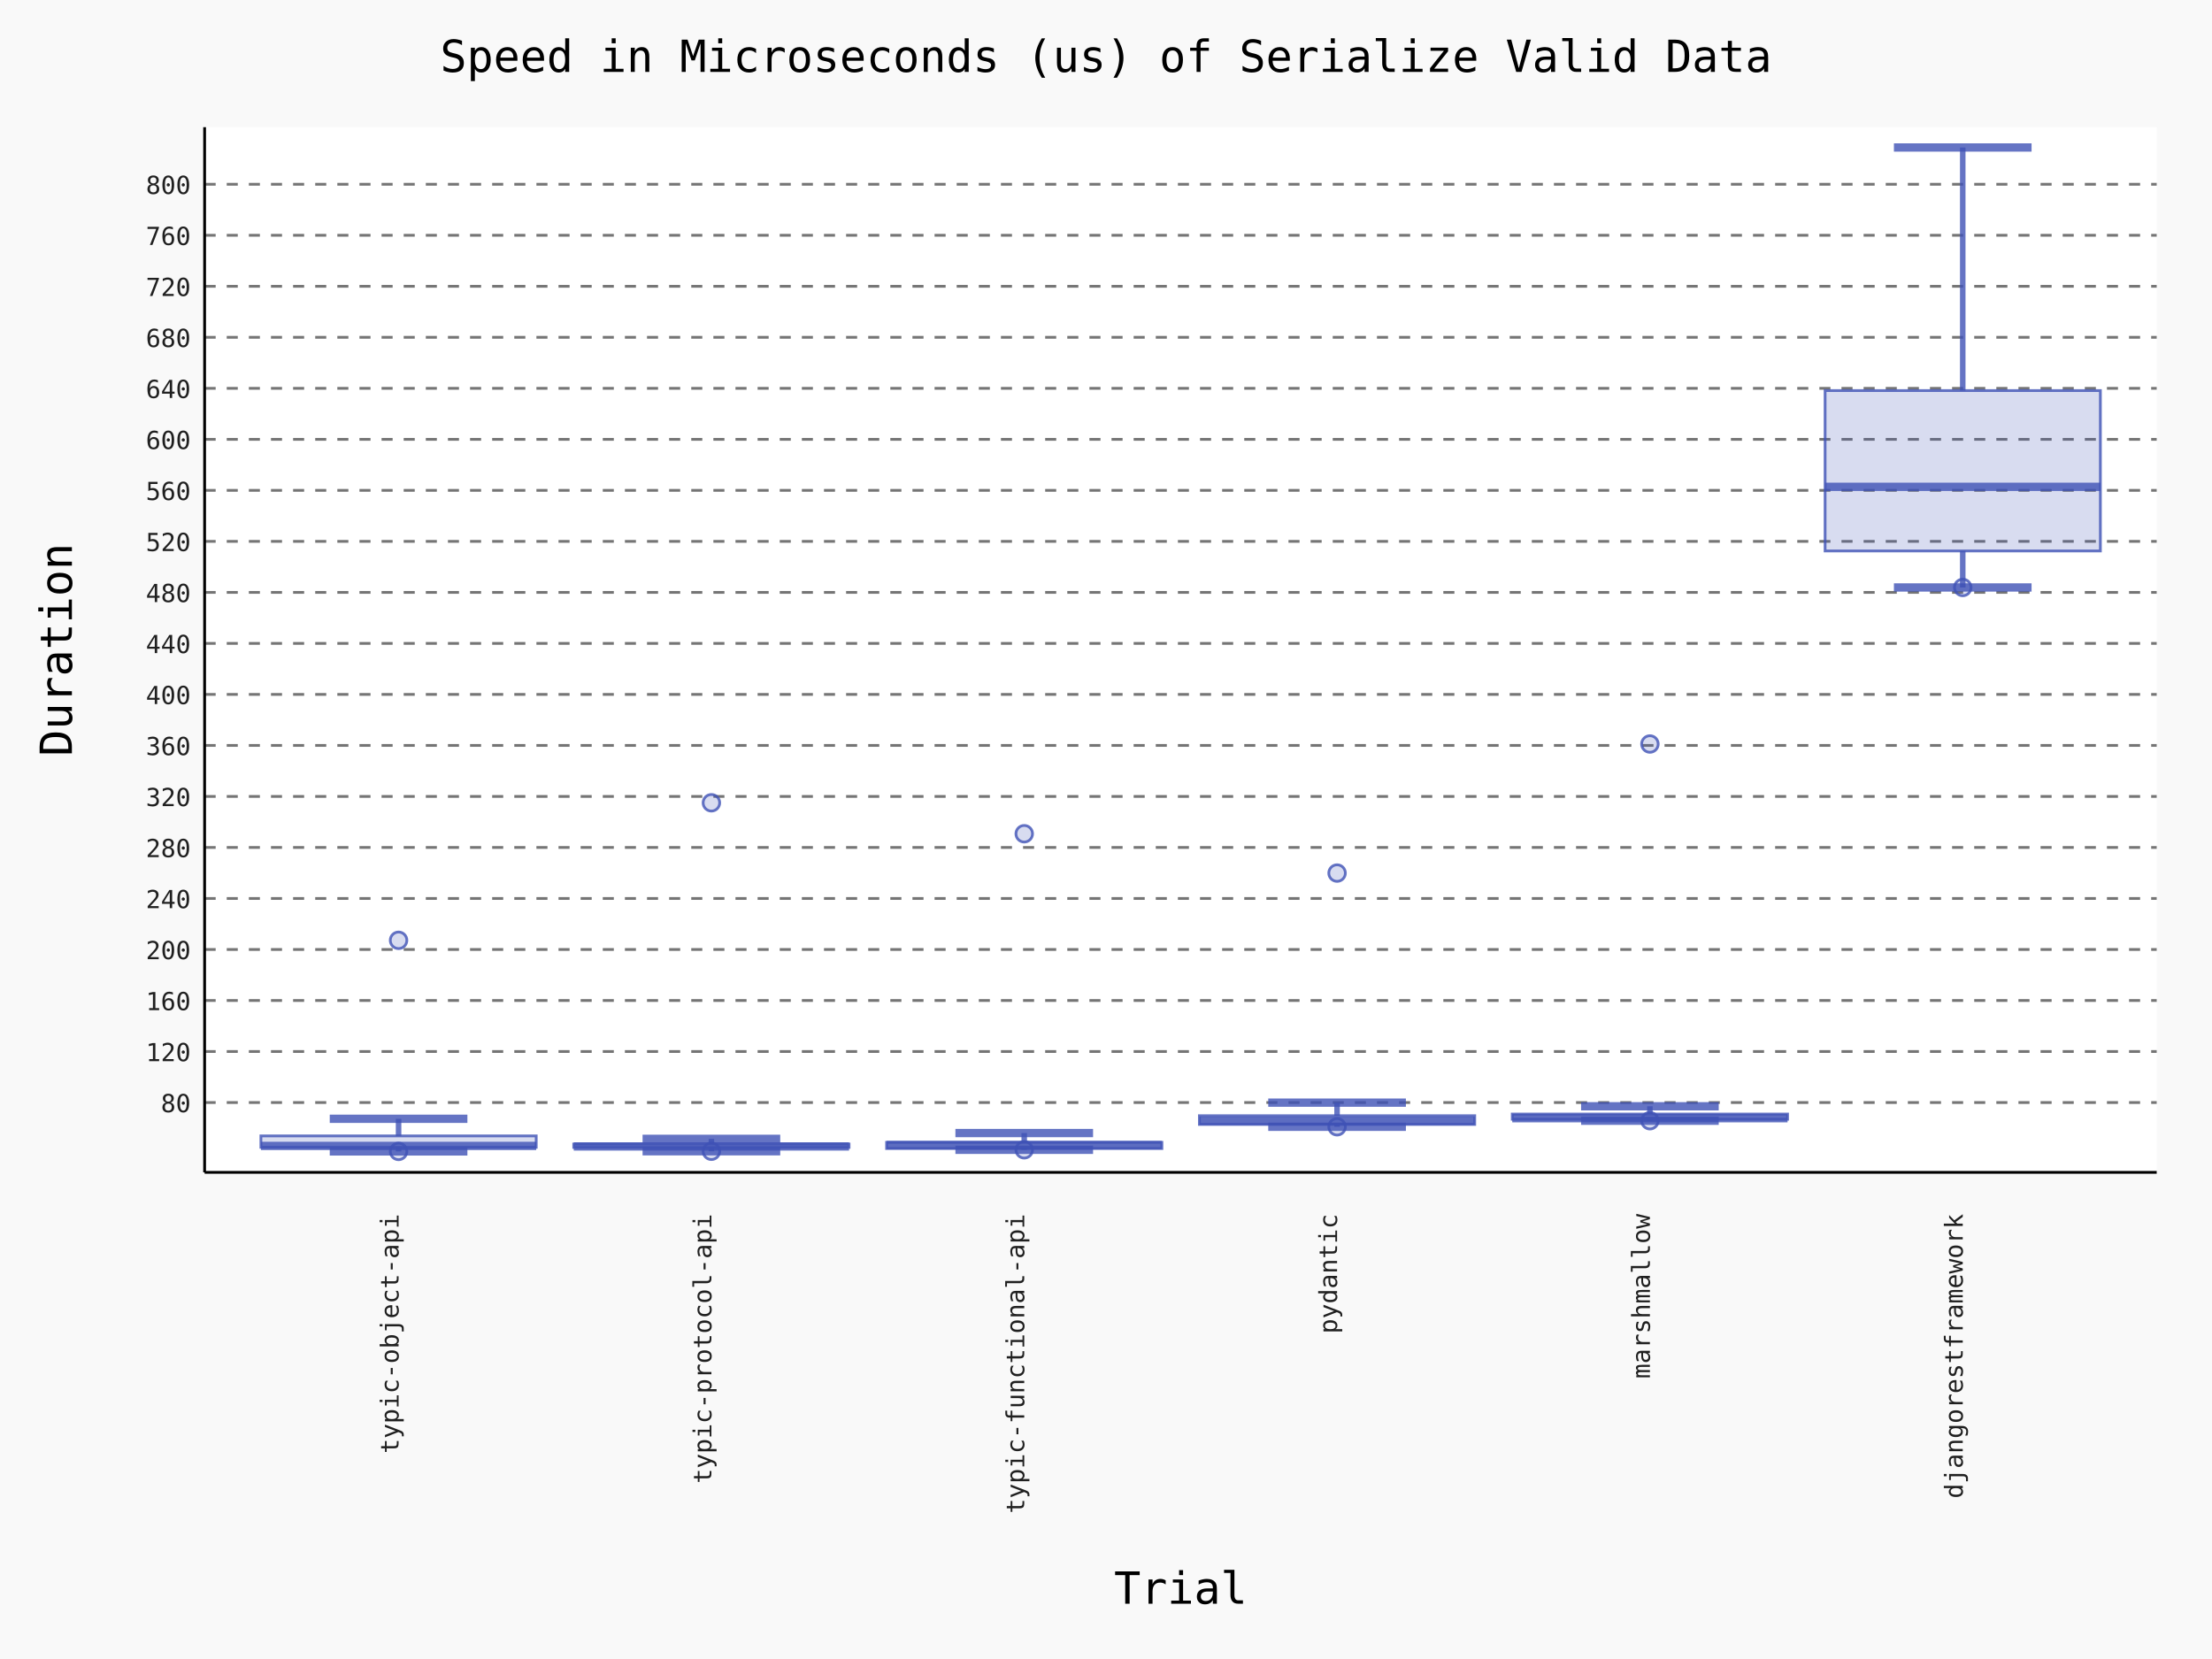
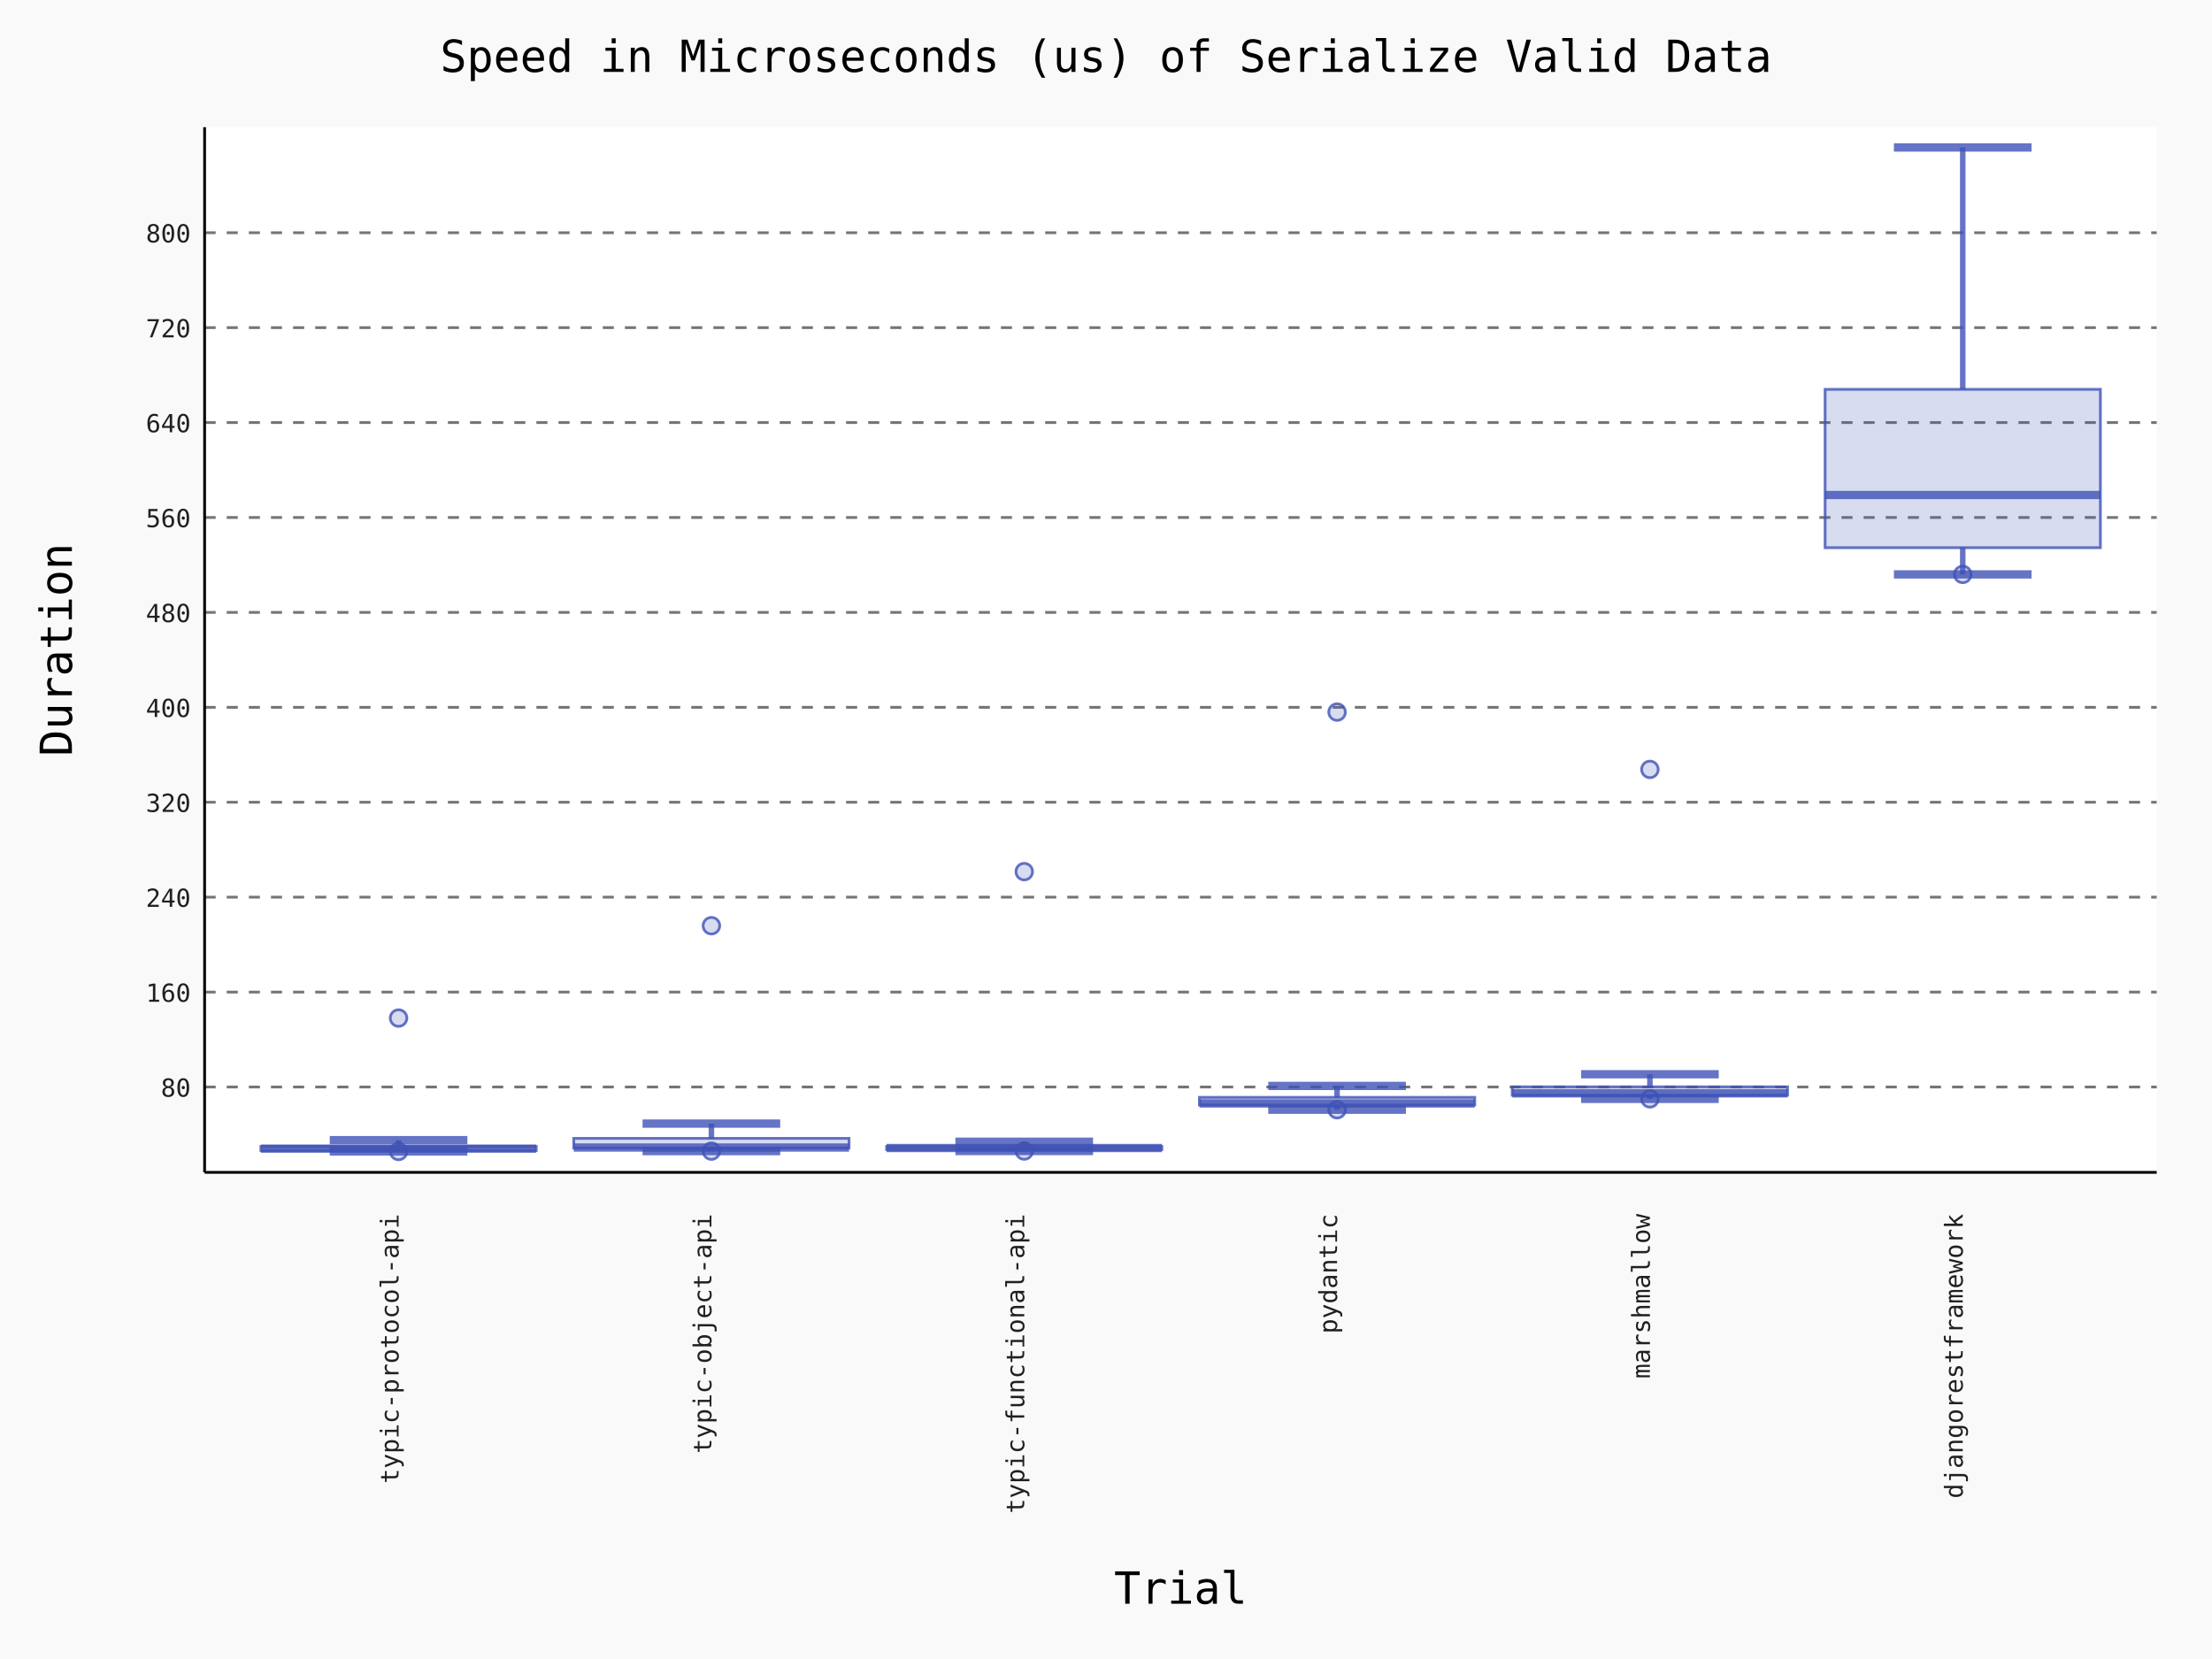
- <svg xmlns="http://www.w3.org/2000/svg" class="pygal-chart" id="chart-2ef60b53-c426-4699-ac6f-2cb74d503261" viewBox="0 0 800 600">
+ <svg xmlns="http://www.w3.org/2000/svg" class="pygal-chart" id="chart-b89be339-91d7-4f3d-9d11-4388bff23f0c" viewBox="0 0 800 600">
  <defs>
-     <style type="text/css">#chart-2ef60b53-c426-4699-ac6f-2cb74d503261{-webkit-user-select:none;-webkit-font-smoothing:antialiased;font-family:Consolas,"Deja Vu Sans Mono","Bitstream Vera Sans Mono","Courier New",monospace}#chart-2ef60b53-c426-4699-ac6f-2cb74d503261 .title{font-family:Consolas,"Deja Vu Sans Mono","Bitstream Vera Sans Mono","Courier New",monospace;font-size:16px}#chart-2ef60b53-c426-4699-ac6f-2cb74d503261 .legends .legend text{font-family:Consolas,"Deja Vu Sans Mono","Bitstream Vera Sans Mono","Courier New",monospace;font-size:14px}#chart-2ef60b53-c426-4699-ac6f-2cb74d503261 .axis text{font-family:Consolas,"Deja Vu Sans Mono","Bitstream Vera Sans Mono","Courier New",monospace;font-size:10px}#chart-2ef60b53-c426-4699-ac6f-2cb74d503261 .axis text.major{font-family:Consolas,"Deja Vu Sans Mono","Bitstream Vera Sans Mono","Courier New",monospace;font-size:10px}#chart-2ef60b53-c426-4699-ac6f-2cb74d503261 .text-overlay text.value{font-family:Consolas,"Deja Vu Sans Mono","Bitstream Vera Sans Mono","Courier New",monospace;font-size:16px}#chart-2ef60b53-c426-4699-ac6f-2cb74d503261 .text-overlay text.label{font-family:Consolas,"Deja Vu Sans Mono","Bitstream Vera Sans Mono","Courier New",monospace;font-size:10px}#chart-2ef60b53-c426-4699-ac6f-2cb74d503261 .tooltip{font-family:Consolas,"Deja Vu Sans Mono","Bitstream Vera Sans Mono","Courier New",monospace;font-size:14px}#chart-2ef60b53-c426-4699-ac6f-2cb74d503261 text.no_data{font-family:Consolas,"Deja Vu Sans Mono","Bitstream Vera Sans Mono","Courier New",monospace;font-size:64px}
- #chart-2ef60b53-c426-4699-ac6f-2cb74d503261{background-color:rgba(249,249,249,1)}#chart-2ef60b53-c426-4699-ac6f-2cb74d503261 path,#chart-2ef60b53-c426-4699-ac6f-2cb74d503261 line,#chart-2ef60b53-c426-4699-ac6f-2cb74d503261 rect,#chart-2ef60b53-c426-4699-ac6f-2cb74d503261 circle{-webkit-transition:150ms;-moz-transition:150ms;transition:150ms}#chart-2ef60b53-c426-4699-ac6f-2cb74d503261 .graph &gt; .background{fill:rgba(249,249,249,1)}#chart-2ef60b53-c426-4699-ac6f-2cb74d503261 .plot &gt; .background{fill:rgba(255,255,255,1)}#chart-2ef60b53-c426-4699-ac6f-2cb74d503261 .graph{fill:rgba(0,0,0,.87)}#chart-2ef60b53-c426-4699-ac6f-2cb74d503261 text.no_data{fill:rgba(0,0,0,1)}#chart-2ef60b53-c426-4699-ac6f-2cb74d503261 .title{fill:rgba(0,0,0,1)}#chart-2ef60b53-c426-4699-ac6f-2cb74d503261 .legends .legend text{fill:rgba(0,0,0,.87)}#chart-2ef60b53-c426-4699-ac6f-2cb74d503261 .legends .legend:hover text{fill:rgba(0,0,0,1)}#chart-2ef60b53-c426-4699-ac6f-2cb74d503261 .axis .line{stroke:rgba(0,0,0,1)}#chart-2ef60b53-c426-4699-ac6f-2cb74d503261 .axis .guide.line{stroke:rgba(0,0,0,.54)}#chart-2ef60b53-c426-4699-ac6f-2cb74d503261 .axis .major.line{stroke:rgba(0,0,0,.87)}#chart-2ef60b53-c426-4699-ac6f-2cb74d503261 .axis text.major{fill:rgba(0,0,0,1)}#chart-2ef60b53-c426-4699-ac6f-2cb74d503261 .axis.y .guides:hover .guide.line,#chart-2ef60b53-c426-4699-ac6f-2cb74d503261 .line-graph .axis.x .guides:hover .guide.line,#chart-2ef60b53-c426-4699-ac6f-2cb74d503261 .stackedline-graph .axis.x .guides:hover .guide.line,#chart-2ef60b53-c426-4699-ac6f-2cb74d503261 .xy-graph .axis.x .guides:hover .guide.line{stroke:rgba(0,0,0,1)}#chart-2ef60b53-c426-4699-ac6f-2cb74d503261 .axis .guides:hover text{fill:rgba(0,0,0,1)}#chart-2ef60b53-c426-4699-ac6f-2cb74d503261 .reactive{fill-opacity:.7;stroke-opacity:.8}#chart-2ef60b53-c426-4699-ac6f-2cb74d503261 .ci{stroke:rgba(0,0,0,.87)}#chart-2ef60b53-c426-4699-ac6f-2cb74d503261 .reactive.active,#chart-2ef60b53-c426-4699-ac6f-2cb74d503261 .active .reactive{fill-opacity:.8;stroke-opacity:.9;stroke-width:4}#chart-2ef60b53-c426-4699-ac6f-2cb74d503261 .ci .reactive.active{stroke-width:1.5}#chart-2ef60b53-c426-4699-ac6f-2cb74d503261 .series text{fill:rgba(0,0,0,1)}#chart-2ef60b53-c426-4699-ac6f-2cb74d503261 .tooltip rect{fill:rgba(255,255,255,1);stroke:rgba(0,0,0,1);-webkit-transition:opacity 150ms;-moz-transition:opacity 150ms;transition:opacity 150ms}#chart-2ef60b53-c426-4699-ac6f-2cb74d503261 .tooltip .label{fill:rgba(0,0,0,.87)}#chart-2ef60b53-c426-4699-ac6f-2cb74d503261 .tooltip .label{fill:rgba(0,0,0,.87)}#chart-2ef60b53-c426-4699-ac6f-2cb74d503261 .tooltip .legend{font-size:.8em;fill:rgba(0,0,0,.54)}#chart-2ef60b53-c426-4699-ac6f-2cb74d503261 .tooltip .x_label{font-size:.6em;fill:rgba(0,0,0,1)}#chart-2ef60b53-c426-4699-ac6f-2cb74d503261 .tooltip .xlink{font-size:.5em;text-decoration:underline}#chart-2ef60b53-c426-4699-ac6f-2cb74d503261 .tooltip .value{font-size:1.5em}#chart-2ef60b53-c426-4699-ac6f-2cb74d503261 .bound{font-size:.5em}#chart-2ef60b53-c426-4699-ac6f-2cb74d503261 .max-value{font-size:.75em;fill:rgba(0,0,0,.54)}#chart-2ef60b53-c426-4699-ac6f-2cb74d503261 .map-element{fill:rgba(255,255,255,1);stroke:rgba(0,0,0,.54) !important}#chart-2ef60b53-c426-4699-ac6f-2cb74d503261 .map-element .reactive{fill-opacity:inherit;stroke-opacity:inherit}#chart-2ef60b53-c426-4699-ac6f-2cb74d503261 .color-0,#chart-2ef60b53-c426-4699-ac6f-2cb74d503261 .color-0 a:visited{stroke:#3F51B5;fill:#3F51B5}#chart-2ef60b53-c426-4699-ac6f-2cb74d503261 .color-1,#chart-2ef60b53-c426-4699-ac6f-2cb74d503261 .color-1 a:visited{stroke:#3F51B5;fill:#3F51B5}#chart-2ef60b53-c426-4699-ac6f-2cb74d503261 .color-2,#chart-2ef60b53-c426-4699-ac6f-2cb74d503261 .color-2 a:visited{stroke:#3F51B5;fill:#3F51B5}#chart-2ef60b53-c426-4699-ac6f-2cb74d503261 .color-3,#chart-2ef60b53-c426-4699-ac6f-2cb74d503261 .color-3 a:visited{stroke:#3F51B5;fill:#3F51B5}#chart-2ef60b53-c426-4699-ac6f-2cb74d503261 .color-4,#chart-2ef60b53-c426-4699-ac6f-2cb74d503261 .color-4 a:visited{stroke:#3F51B5;fill:#3F51B5}#chart-2ef60b53-c426-4699-ac6f-2cb74d503261 .color-5,#chart-2ef60b53-c426-4699-ac6f-2cb74d503261 .color-5 a:visited{stroke:#3F51B5;fill:#3F51B5}#chart-2ef60b53-c426-4699-ac6f-2cb74d503261 .text-overlay .color-0 text{fill:black}#chart-2ef60b53-c426-4699-ac6f-2cb74d503261 .text-overlay .color-1 text{fill:black}#chart-2ef60b53-c426-4699-ac6f-2cb74d503261 .text-overlay .color-2 text{fill:black}#chart-2ef60b53-c426-4699-ac6f-2cb74d503261 .text-overlay .color-3 text{fill:black}#chart-2ef60b53-c426-4699-ac6f-2cb74d503261 .text-overlay .color-4 text{fill:black}#chart-2ef60b53-c426-4699-ac6f-2cb74d503261 .text-overlay .color-5 text{fill:black}
- #chart-2ef60b53-c426-4699-ac6f-2cb74d503261 text.no_data{text-anchor:middle}#chart-2ef60b53-c426-4699-ac6f-2cb74d503261 .guide.line{fill:none}#chart-2ef60b53-c426-4699-ac6f-2cb74d503261 .centered{text-anchor:middle}#chart-2ef60b53-c426-4699-ac6f-2cb74d503261 .title{text-anchor:middle}#chart-2ef60b53-c426-4699-ac6f-2cb74d503261 .legends .legend text{fill-opacity:1}#chart-2ef60b53-c426-4699-ac6f-2cb74d503261 .axis.x text{text-anchor:middle}#chart-2ef60b53-c426-4699-ac6f-2cb74d503261 .axis.x:not(.web) text[transform]{text-anchor:start}#chart-2ef60b53-c426-4699-ac6f-2cb74d503261 .axis.x:not(.web) text[transform].backwards{text-anchor:end}#chart-2ef60b53-c426-4699-ac6f-2cb74d503261 .axis.y text{text-anchor:end}#chart-2ef60b53-c426-4699-ac6f-2cb74d503261 .axis.y text[transform].backwards{text-anchor:start}#chart-2ef60b53-c426-4699-ac6f-2cb74d503261 .axis.y2 text{text-anchor:start}#chart-2ef60b53-c426-4699-ac6f-2cb74d503261 .axis.y2 text[transform].backwards{text-anchor:end}#chart-2ef60b53-c426-4699-ac6f-2cb74d503261 .axis .guide.line{stroke-dasharray:4,4}#chart-2ef60b53-c426-4699-ac6f-2cb74d503261 .axis .major.guide.line{stroke-dasharray:6,6}#chart-2ef60b53-c426-4699-ac6f-2cb74d503261 .horizontal .axis.y .guide.line,#chart-2ef60b53-c426-4699-ac6f-2cb74d503261 .horizontal .axis.y2 .guide.line,#chart-2ef60b53-c426-4699-ac6f-2cb74d503261 .vertical .axis.x .guide.line{opacity:0}#chart-2ef60b53-c426-4699-ac6f-2cb74d503261 .horizontal .axis.always_show .guide.line,#chart-2ef60b53-c426-4699-ac6f-2cb74d503261 .vertical .axis.always_show .guide.line{opacity:1 !important}#chart-2ef60b53-c426-4699-ac6f-2cb74d503261 .axis.y .guides:hover .guide.line,#chart-2ef60b53-c426-4699-ac6f-2cb74d503261 .axis.y2 .guides:hover .guide.line,#chart-2ef60b53-c426-4699-ac6f-2cb74d503261 .axis.x .guides:hover .guide.line{opacity:1}#chart-2ef60b53-c426-4699-ac6f-2cb74d503261 .axis .guides:hover text{opacity:1}#chart-2ef60b53-c426-4699-ac6f-2cb74d503261 .nofill{fill:none}#chart-2ef60b53-c426-4699-ac6f-2cb74d503261 .subtle-fill{fill-opacity:.2}#chart-2ef60b53-c426-4699-ac6f-2cb74d503261 .dot{stroke-width:1px;fill-opacity:1}#chart-2ef60b53-c426-4699-ac6f-2cb74d503261 .dot.active{stroke-width:5px}#chart-2ef60b53-c426-4699-ac6f-2cb74d503261 .dot.negative{fill:transparent}#chart-2ef60b53-c426-4699-ac6f-2cb74d503261 text,#chart-2ef60b53-c426-4699-ac6f-2cb74d503261 tspan{stroke:none !important}#chart-2ef60b53-c426-4699-ac6f-2cb74d503261 .series text.active{opacity:1}#chart-2ef60b53-c426-4699-ac6f-2cb74d503261 .tooltip rect{fill-opacity:.95;stroke-width:.5}#chart-2ef60b53-c426-4699-ac6f-2cb74d503261 .tooltip text{fill-opacity:1}#chart-2ef60b53-c426-4699-ac6f-2cb74d503261 .showable{visibility:hidden}#chart-2ef60b53-c426-4699-ac6f-2cb74d503261 .showable.shown{visibility:visible}#chart-2ef60b53-c426-4699-ac6f-2cb74d503261 .gauge-background{fill:rgba(229,229,229,1);stroke:none}#chart-2ef60b53-c426-4699-ac6f-2cb74d503261 .bg-lines{stroke:rgba(249,249,249,1);stroke-width:2px}
+     <style type="text/css">#chart-b89be339-91d7-4f3d-9d11-4388bff23f0c{-webkit-user-select:none;-webkit-font-smoothing:antialiased;font-family:Consolas,"Deja Vu Sans Mono","Bitstream Vera Sans Mono","Courier New",monospace}#chart-b89be339-91d7-4f3d-9d11-4388bff23f0c .title{font-family:Consolas,"Deja Vu Sans Mono","Bitstream Vera Sans Mono","Courier New",monospace;font-size:16px}#chart-b89be339-91d7-4f3d-9d11-4388bff23f0c .legends .legend text{font-family:Consolas,"Deja Vu Sans Mono","Bitstream Vera Sans Mono","Courier New",monospace;font-size:14px}#chart-b89be339-91d7-4f3d-9d11-4388bff23f0c .axis text{font-family:Consolas,"Deja Vu Sans Mono","Bitstream Vera Sans Mono","Courier New",monospace;font-size:10px}#chart-b89be339-91d7-4f3d-9d11-4388bff23f0c .axis text.major{font-family:Consolas,"Deja Vu Sans Mono","Bitstream Vera Sans Mono","Courier New",monospace;font-size:10px}#chart-b89be339-91d7-4f3d-9d11-4388bff23f0c .text-overlay text.value{font-family:Consolas,"Deja Vu Sans Mono","Bitstream Vera Sans Mono","Courier New",monospace;font-size:16px}#chart-b89be339-91d7-4f3d-9d11-4388bff23f0c .text-overlay text.label{font-family:Consolas,"Deja Vu Sans Mono","Bitstream Vera Sans Mono","Courier New",monospace;font-size:10px}#chart-b89be339-91d7-4f3d-9d11-4388bff23f0c .tooltip{font-family:Consolas,"Deja Vu Sans Mono","Bitstream Vera Sans Mono","Courier New",monospace;font-size:14px}#chart-b89be339-91d7-4f3d-9d11-4388bff23f0c text.no_data{font-family:Consolas,"Deja Vu Sans Mono","Bitstream Vera Sans Mono","Courier New",monospace;font-size:64px}
+ #chart-b89be339-91d7-4f3d-9d11-4388bff23f0c{background-color:rgba(249,249,249,1)}#chart-b89be339-91d7-4f3d-9d11-4388bff23f0c path,#chart-b89be339-91d7-4f3d-9d11-4388bff23f0c line,#chart-b89be339-91d7-4f3d-9d11-4388bff23f0c rect,#chart-b89be339-91d7-4f3d-9d11-4388bff23f0c circle{-webkit-transition:150ms;-moz-transition:150ms;transition:150ms}#chart-b89be339-91d7-4f3d-9d11-4388bff23f0c .graph &gt; .background{fill:rgba(249,249,249,1)}#chart-b89be339-91d7-4f3d-9d11-4388bff23f0c .plot &gt; .background{fill:rgba(255,255,255,1)}#chart-b89be339-91d7-4f3d-9d11-4388bff23f0c .graph{fill:rgba(0,0,0,.87)}#chart-b89be339-91d7-4f3d-9d11-4388bff23f0c text.no_data{fill:rgba(0,0,0,1)}#chart-b89be339-91d7-4f3d-9d11-4388bff23f0c .title{fill:rgba(0,0,0,1)}#chart-b89be339-91d7-4f3d-9d11-4388bff23f0c .legends .legend text{fill:rgba(0,0,0,.87)}#chart-b89be339-91d7-4f3d-9d11-4388bff23f0c .legends .legend:hover text{fill:rgba(0,0,0,1)}#chart-b89be339-91d7-4f3d-9d11-4388bff23f0c .axis .line{stroke:rgba(0,0,0,1)}#chart-b89be339-91d7-4f3d-9d11-4388bff23f0c .axis .guide.line{stroke:rgba(0,0,0,.54)}#chart-b89be339-91d7-4f3d-9d11-4388bff23f0c .axis .major.line{stroke:rgba(0,0,0,.87)}#chart-b89be339-91d7-4f3d-9d11-4388bff23f0c .axis text.major{fill:rgba(0,0,0,1)}#chart-b89be339-91d7-4f3d-9d11-4388bff23f0c .axis.y .guides:hover .guide.line,#chart-b89be339-91d7-4f3d-9d11-4388bff23f0c .line-graph .axis.x .guides:hover .guide.line,#chart-b89be339-91d7-4f3d-9d11-4388bff23f0c .stackedline-graph .axis.x .guides:hover .guide.line,#chart-b89be339-91d7-4f3d-9d11-4388bff23f0c .xy-graph .axis.x .guides:hover .guide.line{stroke:rgba(0,0,0,1)}#chart-b89be339-91d7-4f3d-9d11-4388bff23f0c .axis .guides:hover text{fill:rgba(0,0,0,1)}#chart-b89be339-91d7-4f3d-9d11-4388bff23f0c .reactive{fill-opacity:.7;stroke-opacity:.8}#chart-b89be339-91d7-4f3d-9d11-4388bff23f0c .ci{stroke:rgba(0,0,0,.87)}#chart-b89be339-91d7-4f3d-9d11-4388bff23f0c .reactive.active,#chart-b89be339-91d7-4f3d-9d11-4388bff23f0c .active .reactive{fill-opacity:.8;stroke-opacity:.9;stroke-width:4}#chart-b89be339-91d7-4f3d-9d11-4388bff23f0c .ci .reactive.active{stroke-width:1.5}#chart-b89be339-91d7-4f3d-9d11-4388bff23f0c .series text{fill:rgba(0,0,0,1)}#chart-b89be339-91d7-4f3d-9d11-4388bff23f0c .tooltip rect{fill:rgba(255,255,255,1);stroke:rgba(0,0,0,1);-webkit-transition:opacity 150ms;-moz-transition:opacity 150ms;transition:opacity 150ms}#chart-b89be339-91d7-4f3d-9d11-4388bff23f0c .tooltip .label{fill:rgba(0,0,0,.87)}#chart-b89be339-91d7-4f3d-9d11-4388bff23f0c .tooltip .label{fill:rgba(0,0,0,.87)}#chart-b89be339-91d7-4f3d-9d11-4388bff23f0c .tooltip .legend{font-size:.8em;fill:rgba(0,0,0,.54)}#chart-b89be339-91d7-4f3d-9d11-4388bff23f0c .tooltip .x_label{font-size:.6em;fill:rgba(0,0,0,1)}#chart-b89be339-91d7-4f3d-9d11-4388bff23f0c .tooltip .xlink{font-size:.5em;text-decoration:underline}#chart-b89be339-91d7-4f3d-9d11-4388bff23f0c .tooltip .value{font-size:1.5em}#chart-b89be339-91d7-4f3d-9d11-4388bff23f0c .bound{font-size:.5em}#chart-b89be339-91d7-4f3d-9d11-4388bff23f0c .max-value{font-size:.75em;fill:rgba(0,0,0,.54)}#chart-b89be339-91d7-4f3d-9d11-4388bff23f0c .map-element{fill:rgba(255,255,255,1);stroke:rgba(0,0,0,.54) !important}#chart-b89be339-91d7-4f3d-9d11-4388bff23f0c .map-element .reactive{fill-opacity:inherit;stroke-opacity:inherit}#chart-b89be339-91d7-4f3d-9d11-4388bff23f0c .color-0,#chart-b89be339-91d7-4f3d-9d11-4388bff23f0c .color-0 a:visited{stroke:#3F51B5;fill:#3F51B5}#chart-b89be339-91d7-4f3d-9d11-4388bff23f0c .color-1,#chart-b89be339-91d7-4f3d-9d11-4388bff23f0c .color-1 a:visited{stroke:#3F51B5;fill:#3F51B5}#chart-b89be339-91d7-4f3d-9d11-4388bff23f0c .color-2,#chart-b89be339-91d7-4f3d-9d11-4388bff23f0c .color-2 a:visited{stroke:#3F51B5;fill:#3F51B5}#chart-b89be339-91d7-4f3d-9d11-4388bff23f0c .color-3,#chart-b89be339-91d7-4f3d-9d11-4388bff23f0c .color-3 a:visited{stroke:#3F51B5;fill:#3F51B5}#chart-b89be339-91d7-4f3d-9d11-4388bff23f0c .color-4,#chart-b89be339-91d7-4f3d-9d11-4388bff23f0c .color-4 a:visited{stroke:#3F51B5;fill:#3F51B5}#chart-b89be339-91d7-4f3d-9d11-4388bff23f0c .color-5,#chart-b89be339-91d7-4f3d-9d11-4388bff23f0c .color-5 a:visited{stroke:#3F51B5;fill:#3F51B5}#chart-b89be339-91d7-4f3d-9d11-4388bff23f0c .text-overlay .color-0 text{fill:black}#chart-b89be339-91d7-4f3d-9d11-4388bff23f0c .text-overlay .color-1 text{fill:black}#chart-b89be339-91d7-4f3d-9d11-4388bff23f0c .text-overlay .color-2 text{fill:black}#chart-b89be339-91d7-4f3d-9d11-4388bff23f0c .text-overlay .color-3 text{fill:black}#chart-b89be339-91d7-4f3d-9d11-4388bff23f0c .text-overlay .color-4 text{fill:black}#chart-b89be339-91d7-4f3d-9d11-4388bff23f0c .text-overlay .color-5 text{fill:black}
+ #chart-b89be339-91d7-4f3d-9d11-4388bff23f0c text.no_data{text-anchor:middle}#chart-b89be339-91d7-4f3d-9d11-4388bff23f0c .guide.line{fill:none}#chart-b89be339-91d7-4f3d-9d11-4388bff23f0c .centered{text-anchor:middle}#chart-b89be339-91d7-4f3d-9d11-4388bff23f0c .title{text-anchor:middle}#chart-b89be339-91d7-4f3d-9d11-4388bff23f0c .legends .legend text{fill-opacity:1}#chart-b89be339-91d7-4f3d-9d11-4388bff23f0c .axis.x text{text-anchor:middle}#chart-b89be339-91d7-4f3d-9d11-4388bff23f0c .axis.x:not(.web) text[transform]{text-anchor:start}#chart-b89be339-91d7-4f3d-9d11-4388bff23f0c .axis.x:not(.web) text[transform].backwards{text-anchor:end}#chart-b89be339-91d7-4f3d-9d11-4388bff23f0c .axis.y text{text-anchor:end}#chart-b89be339-91d7-4f3d-9d11-4388bff23f0c .axis.y text[transform].backwards{text-anchor:start}#chart-b89be339-91d7-4f3d-9d11-4388bff23f0c .axis.y2 text{text-anchor:start}#chart-b89be339-91d7-4f3d-9d11-4388bff23f0c .axis.y2 text[transform].backwards{text-anchor:end}#chart-b89be339-91d7-4f3d-9d11-4388bff23f0c .axis .guide.line{stroke-dasharray:4,4}#chart-b89be339-91d7-4f3d-9d11-4388bff23f0c .axis .major.guide.line{stroke-dasharray:6,6}#chart-b89be339-91d7-4f3d-9d11-4388bff23f0c .horizontal .axis.y .guide.line,#chart-b89be339-91d7-4f3d-9d11-4388bff23f0c .horizontal .axis.y2 .guide.line,#chart-b89be339-91d7-4f3d-9d11-4388bff23f0c .vertical .axis.x .guide.line{opacity:0}#chart-b89be339-91d7-4f3d-9d11-4388bff23f0c .horizontal .axis.always_show .guide.line,#chart-b89be339-91d7-4f3d-9d11-4388bff23f0c .vertical .axis.always_show .guide.line{opacity:1 !important}#chart-b89be339-91d7-4f3d-9d11-4388bff23f0c .axis.y .guides:hover .guide.line,#chart-b89be339-91d7-4f3d-9d11-4388bff23f0c .axis.y2 .guides:hover .guide.line,#chart-b89be339-91d7-4f3d-9d11-4388bff23f0c .axis.x .guides:hover .guide.line{opacity:1}#chart-b89be339-91d7-4f3d-9d11-4388bff23f0c .axis .guides:hover text{opacity:1}#chart-b89be339-91d7-4f3d-9d11-4388bff23f0c .nofill{fill:none}#chart-b89be339-91d7-4f3d-9d11-4388bff23f0c .subtle-fill{fill-opacity:.2}#chart-b89be339-91d7-4f3d-9d11-4388bff23f0c .dot{stroke-width:1px;fill-opacity:1}#chart-b89be339-91d7-4f3d-9d11-4388bff23f0c .dot.active{stroke-width:5px}#chart-b89be339-91d7-4f3d-9d11-4388bff23f0c .dot.negative{fill:transparent}#chart-b89be339-91d7-4f3d-9d11-4388bff23f0c text,#chart-b89be339-91d7-4f3d-9d11-4388bff23f0c tspan{stroke:none !important}#chart-b89be339-91d7-4f3d-9d11-4388bff23f0c .series text.active{opacity:1}#chart-b89be339-91d7-4f3d-9d11-4388bff23f0c .tooltip rect{fill-opacity:.95;stroke-width:.5}#chart-b89be339-91d7-4f3d-9d11-4388bff23f0c .tooltip text{fill-opacity:1}#chart-b89be339-91d7-4f3d-9d11-4388bff23f0c .showable{visibility:hidden}#chart-b89be339-91d7-4f3d-9d11-4388bff23f0c .showable.shown{visibility:visible}#chart-b89be339-91d7-4f3d-9d11-4388bff23f0c .gauge-background{fill:rgba(229,229,229,1);stroke:none}#chart-b89be339-91d7-4f3d-9d11-4388bff23f0c .bg-lines{stroke:rgba(249,249,249,1);stroke-width:2px}
.tooltip .value{font-size:1em !important}.axis text{font-size:9px !important}</style>
  </defs>
  <g class="graph custombox-graph vertical">
    <rect class="background" height="600" width="800" x="0" y="0" />
    <g class="plot" transform="translate(74, 46)">
      <rect class="background" height="378.0" width="706.0" x="0" y="0" />
      <g class="axis y always_show">
        <path class="line" d="M0 378 h706" />
        <g class="guides">
-           <path class="guide line" d="M0 352.742 h706" />
-           <text class="" x="-5" y="356.242">80</text>
+           <path class="guide line" d="M0 347.129 h706" />
+           <text class="" x="-5" y="350.629">80</text>
        </g>
        <g class="guides">
-           <path class="guide line" d="M0 334.292 h706" />
-           <text class="" x="-5" y="337.792">120</text>
+           <path class="guide line" d="M0 312.8 h706" />
+           <text class="" x="-5" y="316.3">160</text>
        </g>
        <g class="guides">
-           <path class="guide line" d="M0 315.843 h706" />
-           <text class="" x="-5" y="319.343">160</text>
+           <path class="guide line" d="M0 278.471 h706" />
+           <text class="" x="-5" y="281.971">240</text>
        </g>
        <g class="guides">
-           <path class="guide line" d="M0 297.393 h706" />
-           <text class="" x="-5" y="300.893">200</text>
+           <path class="guide line" d="M0 244.141 h706" />
+           <text class="" x="-5" y="247.641">320</text>
        </g>
        <g class="guides">
-           <path class="guide line" d="M0 278.943 h706" />
-           <text class="" x="-5" y="282.443">240</text>
+           <path class="guide line" d="M0 209.812 h706" />
+           <text class="" x="-5" y="213.312">400</text>
        </g>
        <g class="guides">
-           <path class="guide line" d="M0 260.493 h706" />
-           <text class="" x="-5" y="263.993">280</text>
+           <path class="guide line" d="M0 175.483 h706" />
+           <text class="" x="-5" y="178.983">480</text>
        </g>
        <g class="guides">
-           <path class="guide line" d="M0 242.043 h706" />
-           <text class="" x="-5" y="245.543">320</text>
+           <path class="guide line" d="M0 141.154 h706" />
+           <text class="" x="-5" y="144.654">560</text>
        </g>
        <g class="guides">
-           <path class="guide line" d="M0 223.593 h706" />
-           <text class="" x="-5" y="227.093">360</text>
+           <path class="guide line" d="M0 106.824 h706" />
+           <text class="" x="-5" y="110.324">640</text>
        </g>
        <g class="guides">
-           <path class="guide line" d="M0 205.144 h706" />
-           <text class="" x="-5" y="208.644">400</text>
+           <path class="guide line" d="M0 72.495 h706" />
+           <text class="" x="-5" y="75.995">720</text>
        </g>
        <g class="guides">
-           <path class="guide line" d="M0 186.694 h706" />
-           <text class="" x="-5" y="190.194">440</text>
-         </g>
-         <g class="guides">
-           <path class="guide line" d="M0 168.244 h706" />
-           <text class="" x="-5" y="171.744">480</text>
-         </g>
-         <g class="guides">
-           <path class="guide line" d="M0 149.794 h706" />
-           <text class="" x="-5" y="153.294">520</text>
-         </g>
-         <g class="guides">
-           <path class="guide line" d="M0 131.344 h706" />
-           <text class="" x="-5" y="134.844">560</text>
-         </g>
-         <g class="guides">
-           <path class="guide line" d="M0 112.894 h706" />
-           <text class="" x="-5" y="116.394">600</text>
-         </g>
-         <g class="guides">
-           <path class="guide line" d="M0 94.445 h706" />
-           <text class="" x="-5" y="97.945">640</text>
-         </g>
-         <g class="guides">
-           <path class="guide line" d="M0 75.995 h706" />
-           <text class="" x="-5" y="79.495">680</text>
-         </g>
-         <g class="guides">
-           <path class="guide line" d="M0 57.545 h706" />
-           <text class="" x="-5" y="61.045">720</text>
-         </g>
-         <g class="guides">
-           <path class="guide line" d="M0 39.095 h706" />
-           <text class="" x="-5" y="42.595">760</text>
-         </g>
-         <g class="guides">
-           <path class="guide line" d="M0 20.645 h706" />
-           <text class="" x="-5" y="24.145">800</text>
+           <path class="guide line" d="M0 38.166 h706" />
+           <text class="" x="-5" y="41.666">800</text>
        </g>
      </g>
      <g class="axis x">
        <path class="line" d="M0 0 v378" />
        <g class="guides">
          <path class="guide line" d="M70.147 0 v378" />
-           <text class="backwards" transform="rotate(270 70.14744 393)" x="70.147" y="393.0">typic-object-api</text>
+           <text class="backwards" transform="rotate(270 70.14744 393)" x="70.147" y="393.0">typic-protocol-api</text>
        </g>
        <g class="guides">
          <path class="guide line" d="M183.288 0 v378" />
-           <text class="backwards" transform="rotate(270 183.2885 393)" x="183.288" y="393.0">typic-protocol-api</text>
+           <text class="backwards" transform="rotate(270 183.2885 393)" x="183.288" y="393.0">typic-object-api</text>
        </g>
        <g class="guides">
          <path class="guide line" d="M296.429 0 v378" />
          <text class="backwards" transform="rotate(270 296.4295 393)" x="296.429" y="393.0">typic-functional-api</text>
        </g>
        <g class="guides">
          <path class="guide line" d="M409.571 0 v378" />
          <text class="backwards" transform="rotate(270 409.5705 393)" x="409.571" y="393.0">pydantic</text>
        </g>
        <g class="guides">
          <path class="guide line" d="M522.712 0 v378" />
          <text class="backwards" transform="rotate(270 522.7115 393)" x="522.712" y="393.0">marshmallow</text>
        </g>
        <g class="guides">
          <path class="guide line" d="M635.853 0 v378" />
          <text class="backwards" transform="rotate(270 635.8526 393)" x="635.853" y="393.0">djangorestframework</text>
        </g>
      </g>
      <g class="series serie-0 color-0">
        <g class="boxes">
          <g class="box">
-             <path class="reactive tooltip-trigger" d="M45.256 370.425 L95.038 370.425" stroke-width="3" />
-             <path class="reactive tooltip-trigger" d="M20.365 368.437 L119.929 368.437" stroke-width="3" />
-             <path class="reactive tooltip-trigger" d="M45.256 358.624 L95.038 358.624" stroke-width="3" />
-             <path class="reactive tooltip-trigger" d="M70.147 370.425 L70.147 368.927" stroke-width="2" />
-             <path class="reactive tooltip-trigger" d="M70.147 358.624 L70.147 364.815" stroke-width="2" />
-             <rect class="subtle-fill reactive tooltip-trigger" height="4.112" width="99.564" x="20.365" y="364.815" />
-             <circle class="subtle-fill reactive tooltip-trigger" cx="70.147" cy="370.425" r="3" />
-             <circle class="subtle-fill reactive tooltip-trigger" cx="70.147" cy="294.076" r="3" />
+             <path class="reactive tooltip-trigger" d="M45.256 370.443 L95.038 370.443" stroke-width="3" />
+             <path class="reactive tooltip-trigger" d="M20.365 369.419 L119.929 369.419" stroke-width="3" />
+             <path class="reactive tooltip-trigger" d="M45.256 366.352 L95.038 366.352" stroke-width="3" />
+             <path class="reactive tooltip-trigger" d="M70.147 370.443 L70.147 370.126" stroke-width="2" />
+             <path class="reactive tooltip-trigger" d="M70.147 366.352 L70.147 368.621" stroke-width="2" />
+             <rect class="subtle-fill reactive tooltip-trigger" height="1.504" width="99.564" x="20.365" y="368.621" />
+             <circle class="subtle-fill reactive tooltip-trigger" cx="70.147" cy="370.443" r="3" />
+             <circle class="subtle-fill reactive tooltip-trigger" cx="70.147" cy="322.192" r="3" />
          </g>
        </g>
      </g>
      <g class="series serie-1 color-1">
        <g class="boxes">
          <g class="box">
-             <path class="reactive tooltip-trigger" d="M158.397 370.366 L208.179 370.366" stroke-width="3" />
-             <path class="reactive tooltip-trigger" d="M133.506 368.628 L233.071 368.628" stroke-width="3" />
-             <path class="reactive tooltip-trigger" d="M158.397 365.875 L208.179 365.875" stroke-width="3" />
-             <path class="reactive tooltip-trigger" d="M183.288 370.366 L183.288 368.974" stroke-width="2" />
-             <path class="reactive tooltip-trigger" d="M183.288 365.875 L183.288 367.757" stroke-width="2" />
-             <rect class="subtle-fill reactive tooltip-trigger" height="1.217" width="99.564" x="133.506" y="367.757" />
-             <circle class="subtle-fill reactive tooltip-trigger" cx="183.288" cy="370.366" r="3" />
-             <circle class="subtle-fill reactive tooltip-trigger" cx="183.288" cy="244.337" r="3" />
+             <path class="reactive tooltip-trigger" d="M158.397 370.311 L208.179 370.311" stroke-width="3" />
+             <path class="reactive tooltip-trigger" d="M133.506 369.027 L233.071 369.027" stroke-width="3" />
+             <path class="reactive tooltip-trigger" d="M158.397 360.368 L208.179 360.368" stroke-width="3" />
+             <path class="reactive tooltip-trigger" d="M183.288 370.311 L183.288 369.224" stroke-width="2" />
+             <path class="reactive tooltip-trigger" d="M183.288 360.368 L183.288 365.709" stroke-width="2" />
+             <rect class="subtle-fill reactive tooltip-trigger" height="3.515" width="99.564" x="133.506" y="365.709" />
+             <circle class="subtle-fill reactive tooltip-trigger" cx="183.288" cy="370.311" r="3" />
+             <circle class="subtle-fill reactive tooltip-trigger" cx="183.288" cy="288.795" r="3" />
          </g>
        </g>
      </g>
      <g class="series serie-2 color-2">
        <g class="boxes">
          <g class="box">
-             <path class="reactive tooltip-trigger" d="M271.538 369.838 L321.321 369.838" stroke-width="3" />
-             <path class="reactive tooltip-trigger" d="M246.647 368.119 L346.212 368.119" stroke-width="3" />
-             <path class="reactive tooltip-trigger" d="M271.538 363.786 L321.321 363.786" stroke-width="3" />
-             <path class="reactive tooltip-trigger" d="M296.429 369.838 L296.429 369.375" stroke-width="2" />
-             <path class="reactive tooltip-trigger" d="M296.429 363.786 L296.429 367.145" stroke-width="2" />
-             <rect class="subtle-fill reactive tooltip-trigger" height="2.231" width="99.564" x="246.647" y="367.145" />
-             <circle class="subtle-fill reactive tooltip-trigger" cx="296.429" cy="369.838" r="3" />
-             <circle class="subtle-fill reactive tooltip-trigger" cx="296.429" cy="255.537" r="3" />
+             <path class="reactive tooltip-trigger" d="M271.538 370.281 L321.321 370.281" stroke-width="3" />
+             <path class="reactive tooltip-trigger" d="M246.647 369.199 L346.212 369.199" stroke-width="3" />
+             <path class="reactive tooltip-trigger" d="M271.538 366.92 L321.321 366.92" stroke-width="3" />
+             <path class="reactive tooltip-trigger" d="M296.429 370.281 L296.429 369.748" stroke-width="2" />
+             <path class="reactive tooltip-trigger" d="M296.429 366.92 L296.429 368.635" stroke-width="2" />
+             <rect class="subtle-fill reactive tooltip-trigger" height="1.112" width="99.564" x="246.647" y="368.635" />
+             <circle class="subtle-fill reactive tooltip-trigger" cx="296.429" cy="370.281" r="3" />
+             <circle class="subtle-fill reactive tooltip-trigger" cx="296.429" cy="269.238" r="3" />
          </g>
        </g>
      </g>
      <g class="series serie-3 color-3">
        <g class="boxes">
          <g class="box">
-             <path class="reactive tooltip-trigger" d="M384.679 361.513 L434.462 361.513" stroke-width="3" />
-             <path class="reactive tooltip-trigger" d="M359.788 359.368 L459.353 359.368" stroke-width="3" />
-             <path class="reactive tooltip-trigger" d="M384.679 352.786 L434.462 352.786" stroke-width="3" />
-             <path class="reactive tooltip-trigger" d="M409.571 361.513 L409.571 360.66" stroke-width="2" />
-             <path class="reactive tooltip-trigger" d="M409.571 352.786 L409.571 357.514" stroke-width="2" />
-             <rect class="subtle-fill reactive tooltip-trigger" height="3.146" width="99.564" x="359.788" y="357.514" />
-             <circle class="subtle-fill reactive tooltip-trigger" cx="409.571" cy="361.513" r="3" />
-             <circle class="subtle-fill reactive tooltip-trigger" cx="409.571" cy="269.759" r="3" />
+             <path class="reactive tooltip-trigger" d="M384.679 355.346 L434.462 355.346" stroke-width="3" />
+             <path class="reactive tooltip-trigger" d="M359.788 353.076 L459.353 353.076" stroke-width="3" />
+             <path class="reactive tooltip-trigger" d="M384.679 346.741 L434.462 346.741" stroke-width="3" />
+             <path class="reactive tooltip-trigger" d="M409.571 355.346 L409.571 353.618" stroke-width="2" />
+             <path class="reactive tooltip-trigger" d="M409.571 346.741 L409.571 350.869" stroke-width="2" />
+             <rect class="subtle-fill reactive tooltip-trigger" height="2.749" width="99.564" x="359.788" y="350.869" />
+             <circle class="subtle-fill reactive tooltip-trigger" cx="409.571" cy="355.346" r="3" />
+             <circle class="subtle-fill reactive tooltip-trigger" cx="409.571" cy="211.534" r="3" />
          </g>
        </g>
      </g>
      <g class="series serie-4 color-4">
        <g class="boxes">
          <g class="box">
-             <path class="reactive tooltip-trigger" d="M497.821 359.322 L547.603 359.322" stroke-width="3" />
-             <path class="reactive tooltip-trigger" d="M472.929 358.42 L572.494 358.42" stroke-width="3" />
-             <path class="reactive tooltip-trigger" d="M497.821 354.097 L547.603 354.097" stroke-width="3" />
-             <path class="reactive tooltip-trigger" d="M522.712 359.322 L522.712 358.776" stroke-width="2" />
-             <path class="reactive tooltip-trigger" d="M522.712 354.097 L522.712 356.907" stroke-width="2" />
-             <rect class="subtle-fill reactive tooltip-trigger" height="1.869" width="99.564" x="472.929" y="356.907" />
-             <circle class="subtle-fill reactive tooltip-trigger" cx="522.712" cy="359.322" r="3" />
-             <circle class="subtle-fill reactive tooltip-trigger" cx="522.712" cy="223.08" r="3" />
+             <path class="reactive tooltip-trigger" d="M497.821 351.416 L547.603 351.416" stroke-width="3" />
+             <path class="reactive tooltip-trigger" d="M472.929 349.428 L572.494 349.428" stroke-width="3" />
+             <path class="reactive tooltip-trigger" d="M497.821 342.517 L547.603 342.517" stroke-width="3" />
+             <path class="reactive tooltip-trigger" d="M522.712 351.416 L522.712 350.083" stroke-width="2" />
+             <path class="reactive tooltip-trigger" d="M522.712 342.517 L522.712 347.067" stroke-width="2" />
+             <rect class="subtle-fill reactive tooltip-trigger" height="3.016" width="99.564" x="472.929" y="347.067" />
+             <circle class="subtle-fill reactive tooltip-trigger" cx="522.712" cy="351.416" r="3" />
+             <circle class="subtle-fill reactive tooltip-trigger" cx="522.712" cy="232.27" r="3" />
          </g>
        </g>
      </g>
      <g class="series serie-5 color-5">
        <g class="boxes">
          <g class="box">
-             <path class="reactive tooltip-trigger" d="M610.962 166.466 L660.744 166.466" stroke-width="3" />
-             <path class="reactive tooltip-trigger" d="M586.071 130.068 L685.635 130.068" stroke-width="3" />
-             <path class="reactive tooltip-trigger" d="M610.962 7.345 L660.744 7.345" stroke-width="3" />
-             <path class="reactive tooltip-trigger" d="M635.853 166.466 L635.853 153.261" stroke-width="2" />
-             <path class="reactive tooltip-trigger" d="M635.853 7.345 L635.853 95.258" stroke-width="2" />
-             <rect class="subtle-fill reactive tooltip-trigger" height="58.004" width="99.564" x="586.071" y="95.258" />
-             <circle class="subtle-fill reactive tooltip-trigger" cx="635.853" cy="166.466" r="3" />
-             <circle class="subtle-fill reactive tooltip-trigger" cx="635.853" cy="-853.835" r="3" />
+             <path class="reactive tooltip-trigger" d="M610.962 161.741 L660.744 161.741" stroke-width="3" />
+             <path class="reactive tooltip-trigger" d="M586.071 133.025 L685.635 133.025" stroke-width="3" />
+             <path class="reactive tooltip-trigger" d="M610.962 7.341 L660.744 7.341" stroke-width="3" />
+             <path class="reactive tooltip-trigger" d="M635.853 161.741 L635.853 152.078" stroke-width="2" />
+             <path class="reactive tooltip-trigger" d="M635.853 7.341 L635.853 94.81" stroke-width="2" />
+             <rect class="subtle-fill reactive tooltip-trigger" height="57.269" width="99.564" x="586.071" y="94.81" />
+             <circle class="subtle-fill reactive tooltip-trigger" cx="635.853" cy="161.741" r="3" />
+             <circle class="subtle-fill reactive tooltip-trigger" cx="635.853" cy="-934.075" r="3" />
          </g>
        </g>
      </g>
    </g>
    <g class="titles">
      <text class="title plot_title" x="400.0" y="26">Speed in Microseconds (us) of Serialize Valid Data</text>
      <text class="title" x="427.0" y="580.0">Trial</text>
      <text class="title" transform="rotate(-90 0 235)" x="0" y="261.0">Duration</text>
    </g>
    <g class="plot overlay" transform="translate(74, 46)">
      <g class="series serie-0 color-0" />
      <g class="series serie-1 color-1" />
      <g class="series serie-2 color-2" />
      <g class="series serie-3 color-3" />
      <g class="series serie-4 color-4" />
      <g class="series serie-5 color-5" />
    </g>
    <g class="plot text-overlay" transform="translate(74, 46)">
      <g class="series serie-0 color-0" />
      <g class="series serie-1 color-1" />
      <g class="series serie-2 color-2" />
      <g class="series serie-3 color-3" />
      <g class="series serie-4 color-4" />
      <g class="series serie-5 color-5" />
    </g>
    <g class="plot tooltip-overlay" transform="translate(74, 46)">
      <g class="tooltip" style="opacity: 0" transform="translate(0 0)">
        <rect class="tooltip-box" height="0" rx="0" ry="0" width="0" />
        <g class="text" />
      </g>
    </g>
  </g>
</svg>
